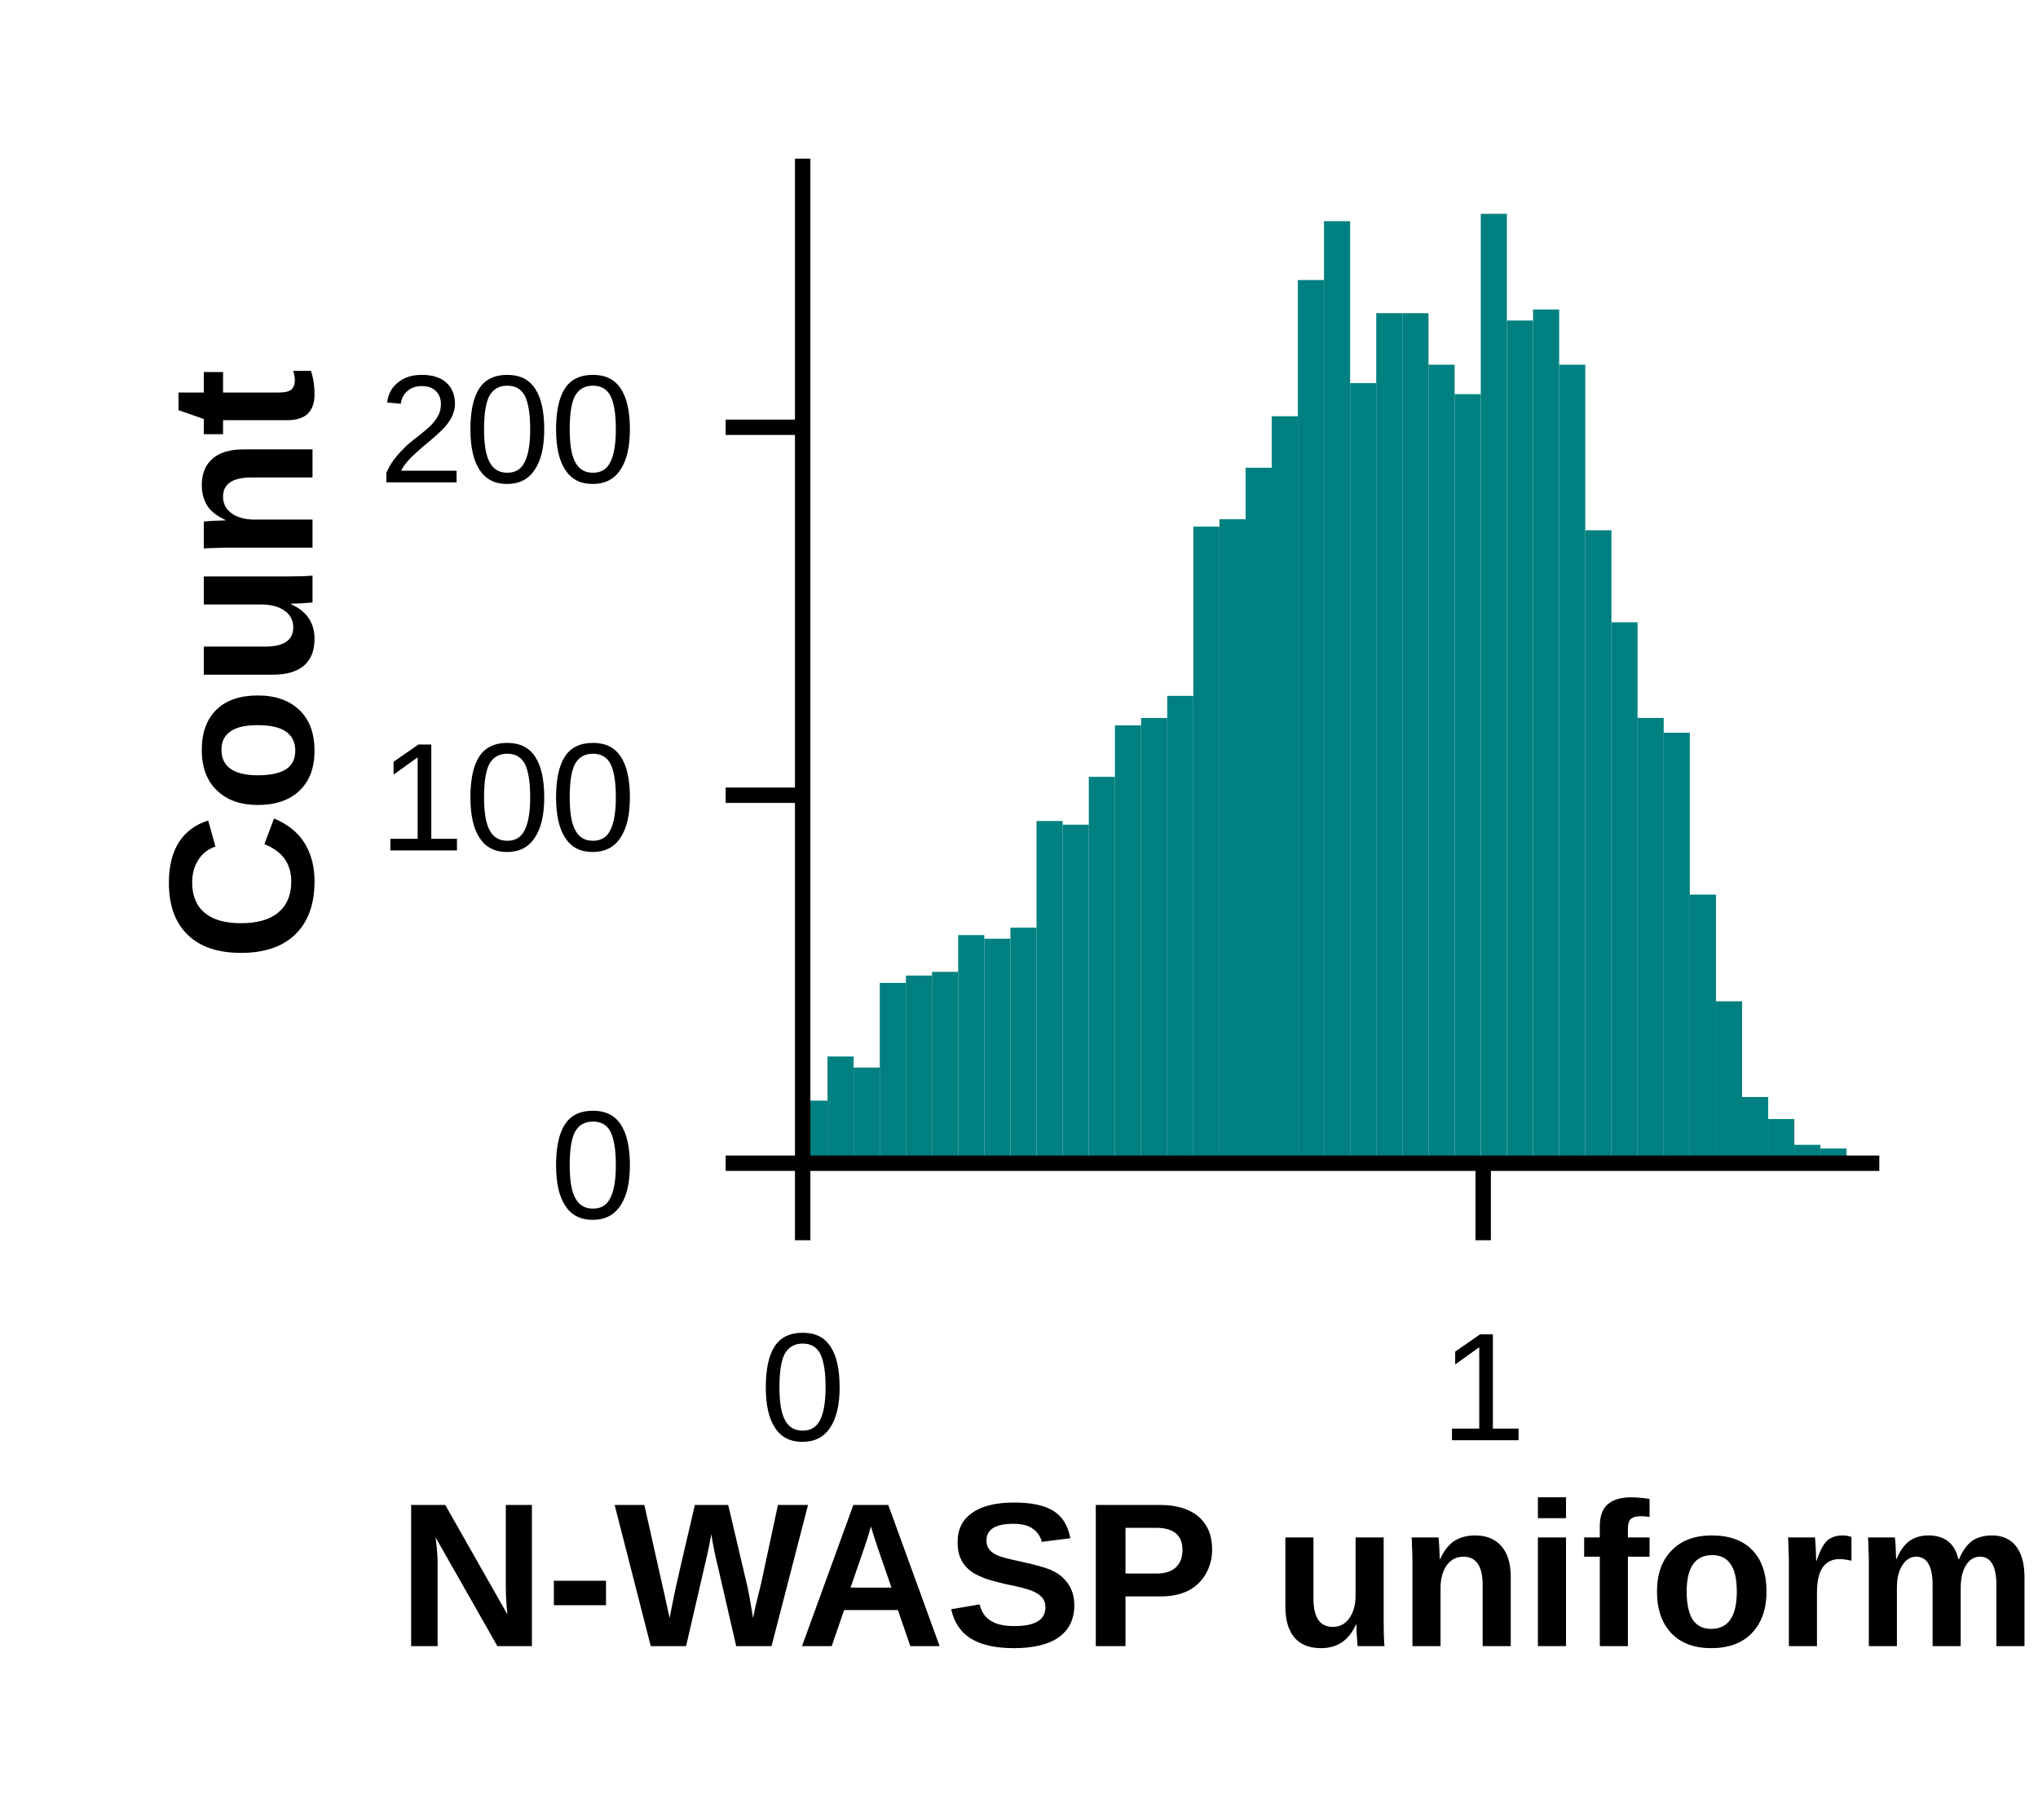
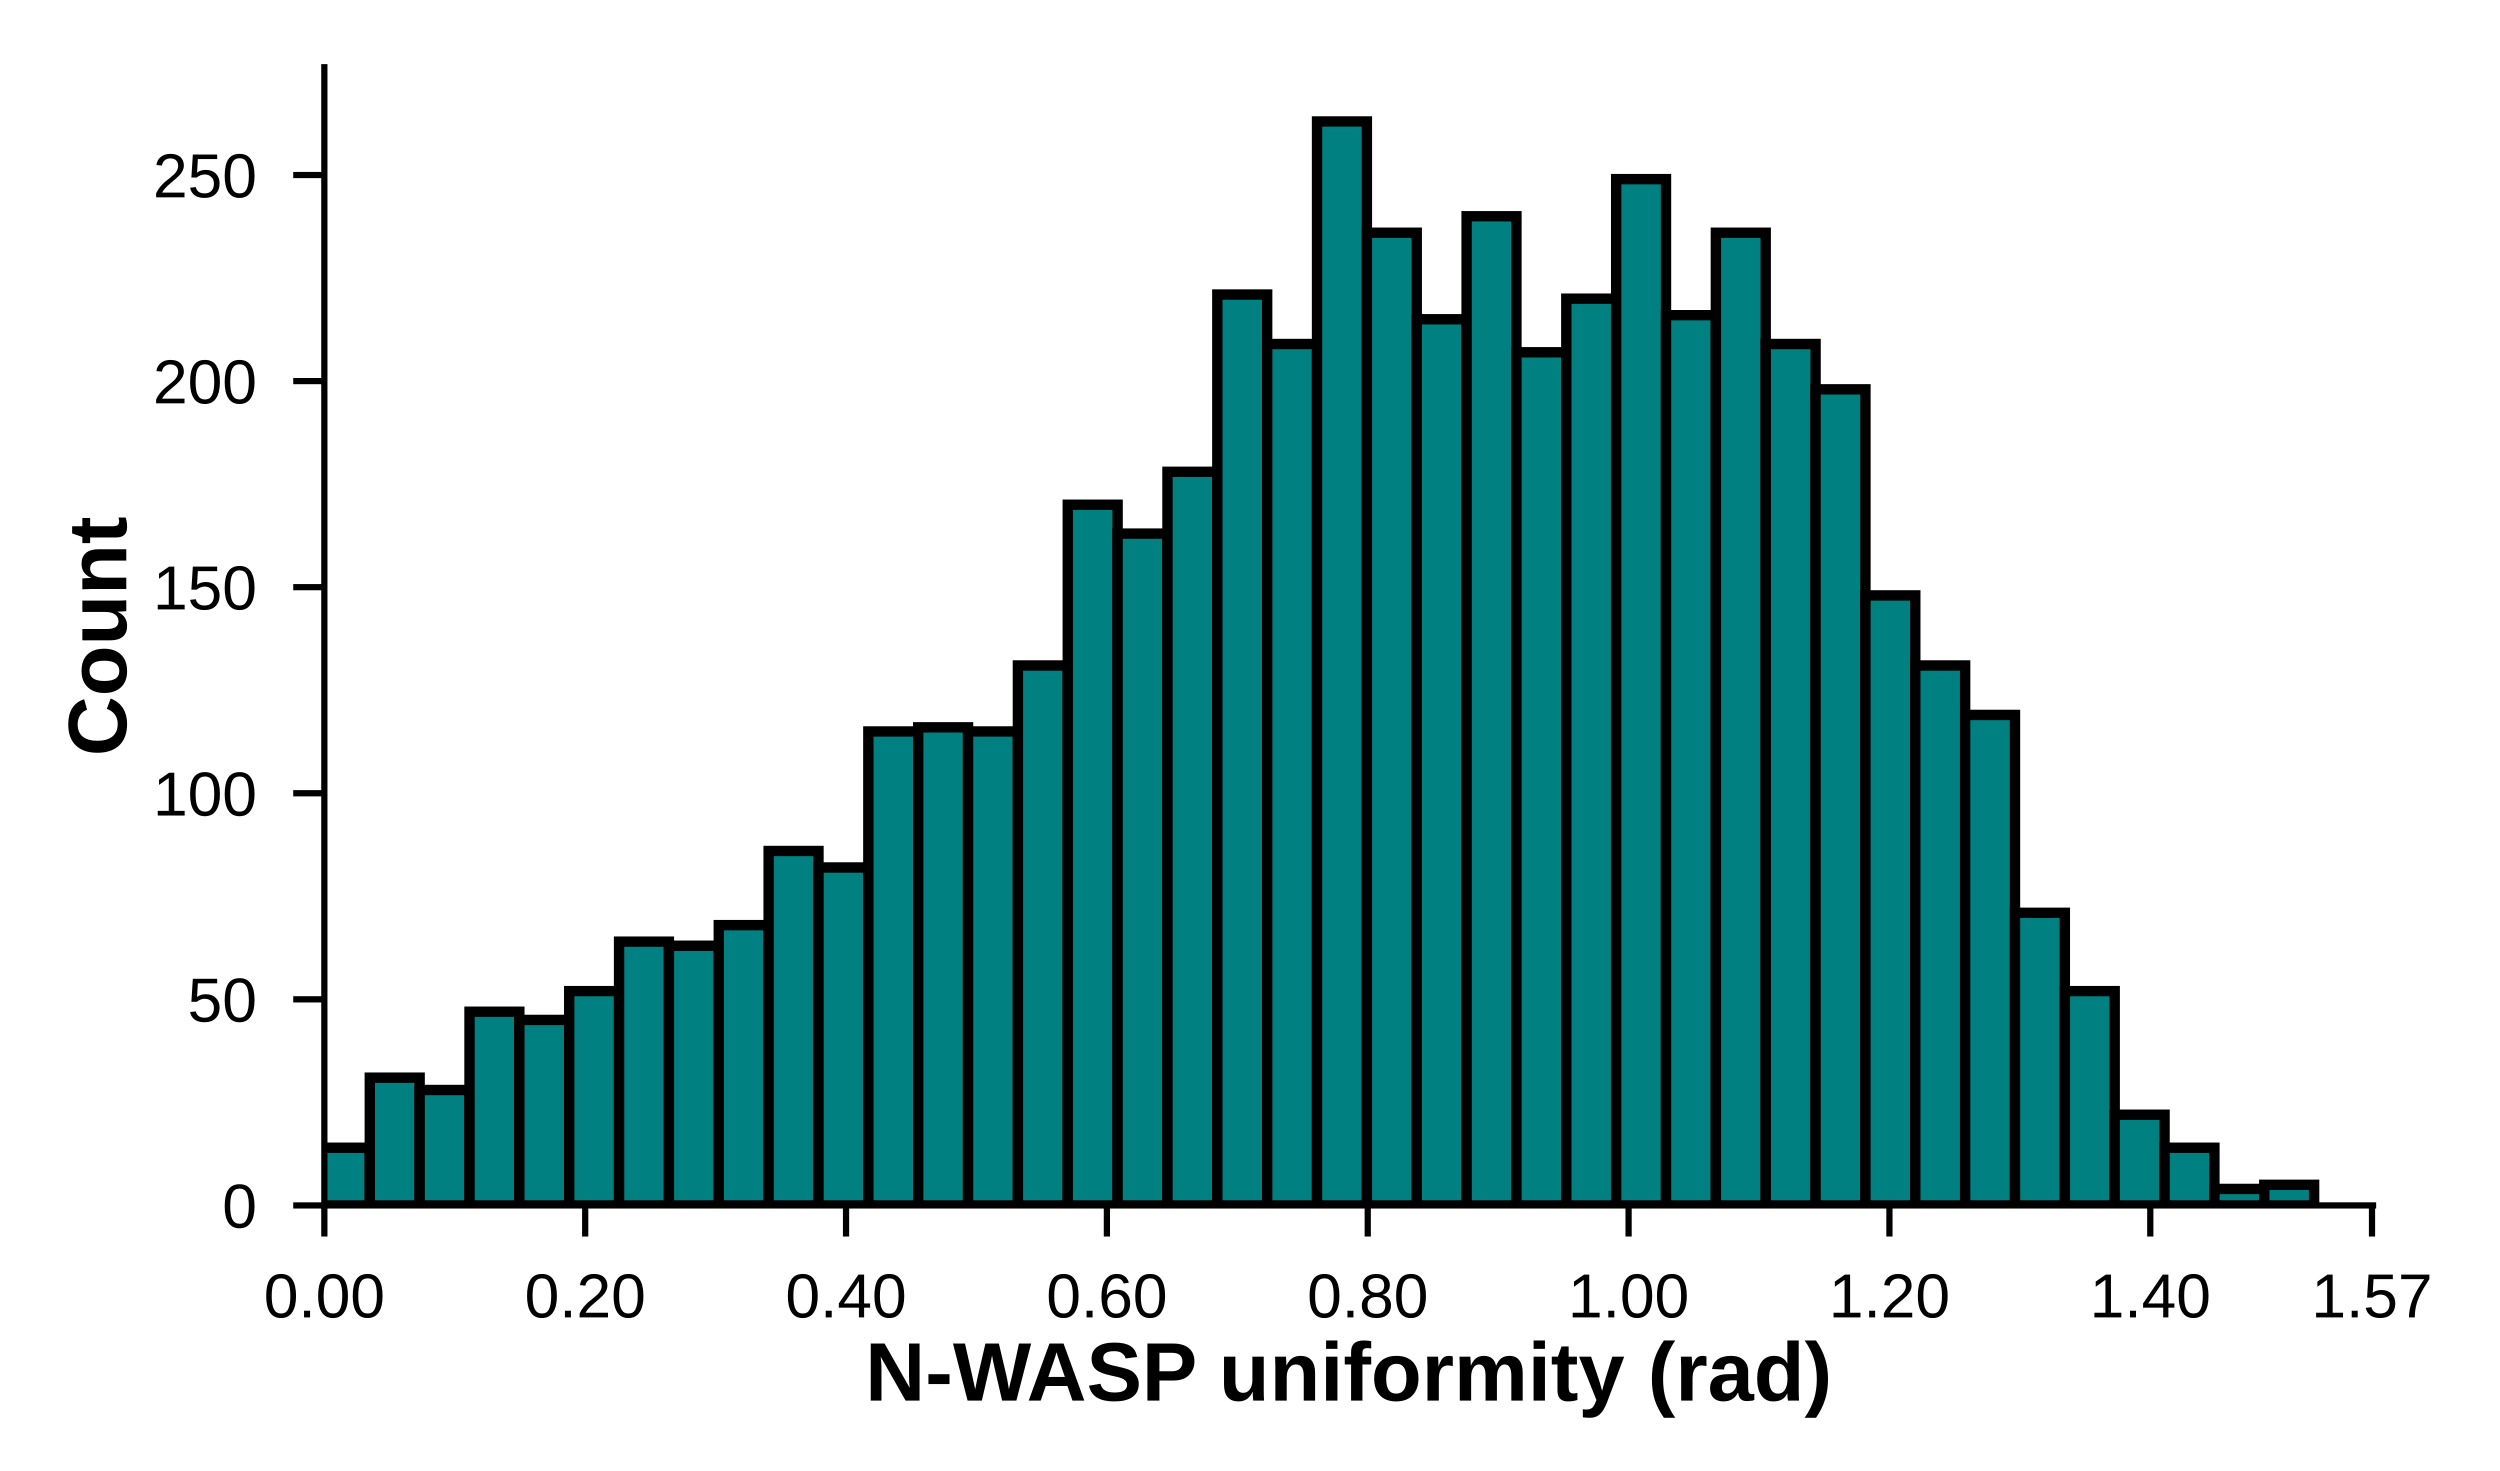
- <svg xmlns="http://www.w3.org/2000/svg" xmlns:xlink="http://www.w3.org/1999/xlink" width="79.37pt" height="70.866pt" viewBox="0 0 79.37 70.866" version="1.1">
+ <svg xmlns="http://www.w3.org/2000/svg" xmlns:xlink="http://www.w3.org/1999/xlink" width="240.945pt" height="141.732pt" viewBox="0 0 240.945 141.732" version="1.1">
  <defs>
    <style type="text/css">*{stroke-linejoin: round; stroke-linecap: butt}</style>
  </defs>
  <g id="figure_1">
    <g id="patch_1">
-       <path d="M 0 70.866  L 79.37 70.866  L 79.37 0  L 0 0  L 0 70.866  z " style="fill: none" />
+       <path d="M 0 141.732  L 240.945 141.732  L 240.945 0  L 0 0  L 0 141.732  z " style="fill: none" />
    </g>
    <g id="axes_1">
      <g id="patch_2">
-         <path d="M 31.26 45.31  L 72.89 45.31  L 72.89 6.48  L 31.26 6.48  L 31.26 45.31  z " style="fill: none" />
+         <path d="M 31.26 116.176  L 228.71 116.176  L 228.71 6.48  L 31.26 6.48  L 31.26 116.176  z " style="fill: none" />
      </g>
      <g id="patch_3">
-         <path d="M 31.21 45.31  L 32.227 45.31  L 32.227 42.873  L 31.21 42.873  z " clip-path="url(#pd96fed9184)" style="fill: #008080" />
+         <path d="M 30.835 116.176  L 35.64 116.176  L 35.64 110.615  L 30.835 110.615  z " clip-path="url(#p16ff7dfd27)" style="fill: #008080; stroke: #000000; stroke-linejoin: miter" />
      </g>
      <g id="patch_4">
-         <path d="M 32.227 45.31  L 33.245 45.31  L 33.245 41.153  L 32.227 41.153  z " clip-path="url(#pd96fed9184)" style="fill: #008080" />
+         <path d="M 35.64 116.176  L 40.445 116.176  L 40.445 103.862  L 35.64 103.862  z " clip-path="url(#p16ff7dfd27)" style="fill: #008080; stroke: #000000; stroke-linejoin: miter" />
      </g>
      <g id="patch_5">
-         <path d="M 33.245 45.31  L 34.263 45.31  L 34.263 41.583  L 33.245 41.583  z " clip-path="url(#pd96fed9184)" style="fill: #008080" />
+         <path d="M 40.445 116.176  L 45.25 116.176  L 45.25 105.053  L 40.445 105.053  z " clip-path="url(#p16ff7dfd27)" style="fill: #008080; stroke: #000000; stroke-linejoin: miter" />
      </g>
      <g id="patch_6">
-         <path d="M 34.263 45.31  L 35.28 45.31  L 35.28 38.286  L 34.263 38.286  z " clip-path="url(#pd96fed9184)" style="fill: #008080" />
+         <path d="M 45.25 116.176  L 50.054 116.176  L 50.054 97.506  L 45.25 97.506  z " clip-path="url(#p16ff7dfd27)" style="fill: #008080; stroke: #000000; stroke-linejoin: miter" />
      </g>
      <g id="patch_7">
-         <path d="M 35.28 45.31  L 36.298 45.31  L 36.298 38  L 35.28 38  z " clip-path="url(#pd96fed9184)" style="fill: #008080" />
+         <path d="M 50.054 116.176  L 54.859 116.176  L 54.859 98.301  L 50.054 98.301  z " clip-path="url(#p16ff7dfd27)" style="fill: #008080; stroke: #000000; stroke-linejoin: miter" />
      </g>
      <g id="patch_8">
-         <path d="M 36.298 45.31  L 37.316 45.31  L 37.316 37.856  L 36.298 37.856  z " clip-path="url(#pd96fed9184)" style="fill: #008080" />
+         <path d="M 54.859 116.176  L 59.664 116.176  L 59.664 95.52  L 54.859 95.52  z " clip-path="url(#p16ff7dfd27)" style="fill: #008080; stroke: #000000; stroke-linejoin: miter" />
      </g>
      <g id="patch_9">
-         <path d="M 37.316 45.31  L 38.333 45.31  L 38.333 36.423  L 37.316 36.423  z " clip-path="url(#pd96fed9184)" style="fill: #008080" />
+         <path d="M 59.664 116.176  L 64.469 116.176  L 64.469 90.753  L 59.664 90.753  z " clip-path="url(#p16ff7dfd27)" style="fill: #008080; stroke: #000000; stroke-linejoin: miter" />
      </g>
      <g id="patch_10">
-         <path d="M 38.333 45.31  L 39.351 45.31  L 39.351 36.566  L 38.333 36.566  z " clip-path="url(#pd96fed9184)" style="fill: #008080" />
+         <path d="M 64.469 116.176  L 69.274 116.176  L 69.274 91.15  L 64.469 91.15  z " clip-path="url(#p16ff7dfd27)" style="fill: #008080; stroke: #000000; stroke-linejoin: miter" />
      </g>
      <g id="patch_11">
-         <path d="M 39.351 45.31  L 40.368 45.31  L 40.368 36.136  L 39.351 36.136  z " clip-path="url(#pd96fed9184)" style="fill: #008080" />
+         <path d="M 69.274 116.176  L 74.079 116.176  L 74.079 89.164  L 69.274 89.164  z " clip-path="url(#p16ff7dfd27)" style="fill: #008080; stroke: #000000; stroke-linejoin: miter" />
      </g>
      <g id="patch_12">
-         <path d="M 40.368 45.31  L 41.386 45.31  L 41.386 31.98  L 40.368 31.98  z " clip-path="url(#pd96fed9184)" style="fill: #008080" />
+         <path d="M 74.079 116.176  L 78.884 116.176  L 78.884 82.014  L 74.079 82.014  z " clip-path="url(#p16ff7dfd27)" style="fill: #008080; stroke: #000000; stroke-linejoin: miter" />
      </g>
      <g id="patch_13">
-         <path d="M 41.386 45.31  L 42.404 45.31  L 42.404 32.123  L 41.386 32.123  z " clip-path="url(#pd96fed9184)" style="fill: #008080" />
+         <path d="M 78.884 116.176  L 83.689 116.176  L 83.689 83.603  L 78.884 83.603  z " clip-path="url(#p16ff7dfd27)" style="fill: #008080; stroke: #000000; stroke-linejoin: miter" />
      </g>
      <g id="patch_14">
-         <path d="M 42.404 45.31  L 43.421 45.31  L 43.421 30.26  L 42.404 30.26  z " clip-path="url(#pd96fed9184)" style="fill: #008080" />
+         <path d="M 83.689 116.176  L 88.494 116.176  L 88.494 70.494  L 83.689 70.494  z " clip-path="url(#p16ff7dfd27)" style="fill: #008080; stroke: #000000; stroke-linejoin: miter" />
      </g>
      <g id="patch_15">
-         <path d="M 43.421 45.31  L 44.439 45.31  L 44.439 28.253  L 43.421 28.253  z " clip-path="url(#pd96fed9184)" style="fill: #008080" />
+         <path d="M 88.494 116.176  L 93.299 116.176  L 93.299 70.097  L 88.494 70.097  z " clip-path="url(#p16ff7dfd27)" style="fill: #008080; stroke: #000000; stroke-linejoin: miter" />
      </g>
      <g id="patch_16">
-         <path d="M 44.439 45.31  L 45.457 45.31  L 45.457 27.966  L 44.439 27.966  z " clip-path="url(#pd96fed9184)" style="fill: #008080" />
+         <path d="M 93.299 116.176  L 98.103 116.176  L 98.103 70.494  L 93.299 70.494  z " clip-path="url(#p16ff7dfd27)" style="fill: #008080; stroke: #000000; stroke-linejoin: miter" />
      </g>
      <g id="patch_17">
-         <path d="M 45.457 45.31  L 46.474 45.31  L 46.474 27.106  L 45.457 27.106  z " clip-path="url(#pd96fed9184)" style="fill: #008080" />
+         <path d="M 98.103 116.176  L 102.908 116.176  L 102.908 64.138  L 98.103 64.138  z " clip-path="url(#p16ff7dfd27)" style="fill: #008080; stroke: #000000; stroke-linejoin: miter" />
      </g>
      <g id="patch_18">
-         <path d="M 46.474 45.31  L 47.492 45.31  L 47.492 20.513  L 46.474 20.513  z " clip-path="url(#pd96fed9184)" style="fill: #008080" />
+         <path d="M 102.908 116.176  L 107.713 116.176  L 107.713 48.646  L 102.908 48.646  z " clip-path="url(#p16ff7dfd27)" style="fill: #008080; stroke: #000000; stroke-linejoin: miter" />
      </g>
      <g id="patch_19">
-         <path d="M 47.492 45.31  L 48.51 45.31  L 48.51 20.226  L 47.492 20.226  z " clip-path="url(#pd96fed9184)" style="fill: #008080" />
+         <path d="M 107.713 116.176  L 112.518 116.176  L 112.518 51.427  L 107.713 51.427  z " clip-path="url(#p16ff7dfd27)" style="fill: #008080; stroke: #000000; stroke-linejoin: miter" />
      </g>
      <g id="patch_20">
-         <path d="M 48.51 45.31  L 49.527 45.31  L 49.527 18.219  L 48.51 18.219  z " clip-path="url(#pd96fed9184)" style="fill: #008080" />
+         <path d="M 112.518 116.176  L 117.323 116.176  L 117.323 45.468  L 112.518 45.468  z " clip-path="url(#p16ff7dfd27)" style="fill: #008080; stroke: #000000; stroke-linejoin: miter" />
      </g>
      <g id="patch_21">
-         <path d="M 49.527 45.31  L 50.545 45.31  L 50.545 16.213  L 49.527 16.213  z " clip-path="url(#pd96fed9184)" style="fill: #008080" />
+         <path d="M 117.323 116.176  L 122.128 116.176  L 122.128 28.387  L 117.323 28.387  z " clip-path="url(#p16ff7dfd27)" style="fill: #008080; stroke: #000000; stroke-linejoin: miter" />
      </g>
      <g id="patch_22">
-         <path d="M 50.545 45.31  L 51.563 45.31  L 51.563 10.909  L 50.545 10.909  z " clip-path="url(#pd96fed9184)" style="fill: #008080" />
+         <path d="M 122.128 116.176  L 126.933 116.176  L 126.933 33.154  L 122.128 33.154  z " clip-path="url(#p16ff7dfd27)" style="fill: #008080; stroke: #000000; stroke-linejoin: miter" />
      </g>
      <g id="patch_23">
-         <path d="M 51.563 45.31  L 52.58 45.31  L 52.58 8.616  L 51.563 8.616  z " clip-path="url(#pd96fed9184)" style="fill: #008080" />
+         <path d="M 126.933 116.176  L 131.738 116.176  L 131.738 11.704  L 126.933 11.704  z " clip-path="url(#p16ff7dfd27)" style="fill: #008080; stroke: #000000; stroke-linejoin: miter" />
      </g>
      <g id="patch_24">
-         <path d="M 52.58 45.31  L 53.598 45.31  L 53.598 14.923  L 52.58 14.923  z " clip-path="url(#pd96fed9184)" style="fill: #008080" />
+         <path d="M 131.738 116.176  L 136.543 116.176  L 136.543 22.429  L 131.738 22.429  z " clip-path="url(#p16ff7dfd27)" style="fill: #008080; stroke: #000000; stroke-linejoin: miter" />
      </g>
      <g id="patch_25">
-         <path d="M 53.598 45.31  L 54.616 45.31  L 54.616 12.199  L 53.598 12.199  z " clip-path="url(#pd96fed9184)" style="fill: #008080" />
+         <path d="M 136.543 116.176  L 141.348 116.176  L 141.348 30.771  L 136.543 30.771  z " clip-path="url(#p16ff7dfd27)" style="fill: #008080; stroke: #000000; stroke-linejoin: miter" />
      </g>
      <g id="patch_26">
-         <path d="M 54.616 45.31  L 55.633 45.31  L 55.633 12.199  L 54.616 12.199  z " clip-path="url(#pd96fed9184)" style="fill: #008080" />
+         <path d="M 141.348 116.176  L 146.152 116.176  L 146.152 20.84  L 141.348 20.84  z " clip-path="url(#p16ff7dfd27)" style="fill: #008080; stroke: #000000; stroke-linejoin: miter" />
      </g>
      <g id="patch_27">
-         <path d="M 55.633 45.31  L 56.651 45.31  L 56.651 14.206  L 55.633 14.206  z " clip-path="url(#pd96fed9184)" style="fill: #008080" />
+         <path d="M 146.152 116.176  L 150.957 116.176  L 150.957 33.949  L 146.152 33.949  z " clip-path="url(#p16ff7dfd27)" style="fill: #008080; stroke: #000000; stroke-linejoin: miter" />
      </g>
      <g id="patch_28">
-         <path d="M 56.651 45.31  L 57.669 45.31  L 57.669 15.353  L 56.651 15.353  z " clip-path="url(#pd96fed9184)" style="fill: #008080" />
+         <path d="M 150.957 116.176  L 155.762 116.176  L 155.762 28.785  L 150.957 28.785  z " clip-path="url(#p16ff7dfd27)" style="fill: #008080; stroke: #000000; stroke-linejoin: miter" />
      </g>
      <g id="patch_29">
-         <path d="M 57.669 45.31  L 58.686 45.31  L 58.686 8.329  L 57.669 8.329  z " clip-path="url(#pd96fed9184)" style="fill: #008080" />
+         <path d="M 155.762 116.176  L 160.567 116.176  L 160.567 17.265  L 155.762 17.265  z " clip-path="url(#p16ff7dfd27)" style="fill: #008080; stroke: #000000; stroke-linejoin: miter" />
      </g>
      <g id="patch_30">
-         <path d="M 58.686 45.31  L 59.704 45.31  L 59.704 12.486  L 58.686 12.486  z " clip-path="url(#pd96fed9184)" style="fill: #008080" />
+         <path d="M 160.567 116.176  L 165.372 116.176  L 165.372 30.374  L 160.567 30.374  z " clip-path="url(#p16ff7dfd27)" style="fill: #008080; stroke: #000000; stroke-linejoin: miter" />
      </g>
      <g id="patch_31">
-         <path d="M 59.704 45.31  L 60.722 45.31  L 60.722 12.056  L 59.704 12.056  z " clip-path="url(#pd96fed9184)" style="fill: #008080" />
+         <path d="M 165.372 116.176  L 170.177 116.176  L 170.177 22.429  L 165.372 22.429  z " clip-path="url(#p16ff7dfd27)" style="fill: #008080; stroke: #000000; stroke-linejoin: miter" />
      </g>
      <g id="patch_32">
-         <path d="M 60.722 45.31  L 61.739 45.31  L 61.739 14.206  L 60.722 14.206  z " clip-path="url(#pd96fed9184)" style="fill: #008080" />
+         <path d="M 170.177 116.176  L 174.982 116.176  L 174.982 33.154  L 170.177 33.154  z " clip-path="url(#p16ff7dfd27)" style="fill: #008080; stroke: #000000; stroke-linejoin: miter" />
      </g>
      <g id="patch_33">
-         <path d="M 61.739 45.31  L 62.757 45.31  L 62.757 20.656  L 61.739 20.656  z " clip-path="url(#pd96fed9184)" style="fill: #008080" />
+         <path d="M 174.982 116.176  L 179.787 116.176  L 179.787 37.524  L 174.982 37.524  z " clip-path="url(#p16ff7dfd27)" style="fill: #008080; stroke: #000000; stroke-linejoin: miter" />
      </g>
      <g id="patch_34">
-         <path d="M 62.757 45.31  L 63.775 45.31  L 63.775 24.239  L 62.757 24.239  z " clip-path="url(#pd96fed9184)" style="fill: #008080" />
+         <path d="M 179.787 116.176  L 184.592 116.176  L 184.592 57.385  L 179.787 57.385  z " clip-path="url(#p16ff7dfd27)" style="fill: #008080; stroke: #000000; stroke-linejoin: miter" />
      </g>
      <g id="patch_35">
-         <path d="M 63.775 45.31  L 64.792 45.31  L 64.792 27.966  L 63.775 27.966  z " clip-path="url(#pd96fed9184)" style="fill: #008080" />
+         <path d="M 184.592 116.176  L 189.397 116.176  L 189.397 64.138  L 184.592 64.138  z " clip-path="url(#p16ff7dfd27)" style="fill: #008080; stroke: #000000; stroke-linejoin: miter" />
      </g>
      <g id="patch_36">
-         <path d="M 64.792 45.31  L 65.81 45.31  L 65.81 28.54  L 64.792 28.54  z " clip-path="url(#pd96fed9184)" style="fill: #008080" />
+         <path d="M 189.397 116.176  L 194.201 116.176  L 194.201 68.905  L 189.397 68.905  z " clip-path="url(#p16ff7dfd27)" style="fill: #008080; stroke: #000000; stroke-linejoin: miter" />
      </g>
      <g id="patch_37">
-         <path d="M 65.81 45.31  L 66.828 45.31  L 66.828 34.846  L 65.81 34.846  z " clip-path="url(#pd96fed9184)" style="fill: #008080" />
+         <path d="M 194.201 116.176  L 199.006 116.176  L 199.006 87.972  L 194.201 87.972  z " clip-path="url(#p16ff7dfd27)" style="fill: #008080; stroke: #000000; stroke-linejoin: miter" />
      </g>
      <g id="patch_38">
-         <path d="M 66.828 45.31  L 67.845 45.31  L 67.845 39.003  L 66.828 39.003  z " clip-path="url(#pd96fed9184)" style="fill: #008080" />
+         <path d="M 199.006 116.176  L 203.811 116.176  L 203.811 95.52  L 199.006 95.52  z " clip-path="url(#p16ff7dfd27)" style="fill: #008080; stroke: #000000; stroke-linejoin: miter" />
      </g>
      <g id="patch_39">
-         <path d="M 67.845 45.31  L 68.863 45.31  L 68.863 42.73  L 67.845 42.73  z " clip-path="url(#pd96fed9184)" style="fill: #008080" />
+         <path d="M 203.811 116.176  L 208.616 116.176  L 208.616 107.437  L 203.811 107.437  z " clip-path="url(#p16ff7dfd27)" style="fill: #008080; stroke: #000000; stroke-linejoin: miter" />
      </g>
      <g id="patch_40">
-         <path d="M 68.863 45.31  L 69.881 45.31  L 69.881 43.59  L 68.863 43.59  z " clip-path="url(#pd96fed9184)" style="fill: #008080" />
+         <path d="M 208.616 116.176  L 213.421 116.176  L 213.421 110.615  L 208.616 110.615  z " clip-path="url(#p16ff7dfd27)" style="fill: #008080; stroke: #000000; stroke-linejoin: miter" />
      </g>
      <g id="patch_41">
-         <path d="M 69.881 45.31  L 70.898 45.31  L 70.898 44.593  L 69.881 44.593  z " clip-path="url(#pd96fed9184)" style="fill: #008080" />
+         <path d="M 213.421 116.176  L 218.226 116.176  L 218.226 114.587  L 213.421 114.587  z " clip-path="url(#p16ff7dfd27)" style="fill: #008080; stroke: #000000; stroke-linejoin: miter" />
      </g>
      <g id="patch_42">
-         <path d="M 70.898 45.31  L 71.916 45.31  L 71.916 44.737  L 70.898 44.737  z " clip-path="url(#pd96fed9184)" style="fill: #008080" />
+         <path d="M 218.226 116.176  L 223.031 116.176  L 223.031 114.19  L 218.226 114.19  z " clip-path="url(#p16ff7dfd27)" style="fill: #008080; stroke: #000000; stroke-linejoin: miter" />
      </g>
      <g id="matplotlib.axis_1">
        <g id="xtick_1">
          <g id="line2d_1">
            <defs>
-               <path id="mf18e25ad04" d="M 0 0  L 0 3  " style="stroke: #000000; stroke-width: 0.6" />
+               <path id="me79e448ce5" d="M 0 0  L 0 3  " style="stroke: #000000; stroke-width: 0.6" />
            </defs>
            <g>
-               <use xlink:href="#mf18e25ad04" x="31.26" y="45.31" style="stroke: #000000; stroke-width: 0.6" />
+               <use xlink:href="#me79e448ce5" x="31.26" y="116.176" style="stroke: #000000; stroke-width: 0.6" />
            </g>
          </g>
          <g id="text_1">
-             <text style="font-size: 6px; font-family: 'Arial'; text-anchor: middle" x="31.26" y="56.105" transform="rotate(-0 31.26 56.10458)">0</text>
+             <text style="font-size: 6px; font-family: 'Arial'; text-anchor: middle" x="31.26" y="126.971" transform="rotate(-0 31.26 126.9707)">0.00</text>
          </g>
        </g>
        <g id="xtick_2">
          <g id="line2d_2">
            <g>
-               <use xlink:href="#mf18e25ad04" x="57.763" y="45.31" style="stroke: #000000; stroke-width: 0.6" />
+               <use xlink:href="#me79e448ce5" x="56.4" y="116.176" style="stroke: #000000; stroke-width: 0.6" />
            </g>
          </g>
          <g id="text_2">
-             <text style="font-size: 6px; font-family: 'Arial'; text-anchor: middle" x="57.763" y="56.105" transform="rotate(-0 57.76253 56.10458)">1</text>
-           </g>
-         </g>
-         <g id="text_3">
-           <text style="font-weight: 700; font-size: 8px; font-family: 'Arial'; text-anchor: middle" x="52.075" y="64.121" transform="rotate(-0 52.07504 64.12083)">N-WASP uniformity</text>
+             <text style="font-size: 6px; font-family: 'Arial'; text-anchor: middle" x="56.4" y="126.971" transform="rotate(-0 56.40006 126.9707)">0.20</text>
+           </g>
+         </g>
+         <g id="xtick_3">
+           <g id="line2d_3">
+             <g>
+               <use xlink:href="#me79e448ce5" x="81.54" y="116.176" style="stroke: #000000; stroke-width: 0.6" />
+             </g>
+           </g>
+           <g id="text_3">
+             <text style="font-size: 6px; font-family: 'Arial'; text-anchor: middle" x="81.54" y="126.971" transform="rotate(-0 81.54011 126.9707)">0.40</text>
+           </g>
+         </g>
+         <g id="xtick_4">
+           <g id="line2d_4">
+             <g>
+               <use xlink:href="#me79e448ce5" x="106.68" y="116.176" style="stroke: #000000; stroke-width: 0.6" />
+             </g>
+           </g>
+           <g id="text_4">
+             <text style="font-size: 6px; font-family: 'Arial'; text-anchor: middle" x="106.68" y="126.971" transform="rotate(-0 106.6802 126.9707)">0.60</text>
+           </g>
+         </g>
+         <g id="xtick_5">
+           <g id="line2d_5">
+             <g>
+               <use xlink:href="#me79e448ce5" x="131.82" y="116.176" style="stroke: #000000; stroke-width: 0.6" />
+             </g>
+           </g>
+           <g id="text_5">
+             <text style="font-size: 6px; font-family: 'Arial'; text-anchor: middle" x="131.82" y="126.971" transform="rotate(-0 131.8202 126.9707)">0.80</text>
+           </g>
+         </g>
+         <g id="xtick_6">
+           <g id="line2d_6">
+             <g>
+               <use xlink:href="#me79e448ce5" x="156.96" y="116.176" style="stroke: #000000; stroke-width: 0.6" />
+             </g>
+           </g>
+           <g id="text_6">
+             <text style="font-size: 6px; font-family: 'Arial'; text-anchor: middle" x="156.96" y="126.971" transform="rotate(-0 156.9603 126.9707)">1.00</text>
+           </g>
+         </g>
+         <g id="xtick_7">
+           <g id="line2d_7">
+             <g>
+               <use xlink:href="#me79e448ce5" x="182.1" y="116.176" style="stroke: #000000; stroke-width: 0.6" />
+             </g>
+           </g>
+           <g id="text_7">
+             <text style="font-size: 6px; font-family: 'Arial'; text-anchor: middle" x="182.1" y="126.971" transform="rotate(-0 182.1003 126.9707)">1.20</text>
+           </g>
+         </g>
+         <g id="xtick_8">
+           <g id="line2d_8">
+             <g>
+               <use xlink:href="#me79e448ce5" x="207.24" y="116.176" style="stroke: #000000; stroke-width: 0.6" />
+             </g>
+           </g>
+           <g id="text_8">
+             <text style="font-size: 6px; font-family: 'Arial'; text-anchor: middle" x="207.24" y="126.971" transform="rotate(-0 207.2404 126.9707)">1.40</text>
+           </g>
+         </g>
+         <g id="xtick_9">
+           <g id="line2d_9">
+             <g>
+               <use xlink:href="#me79e448ce5" x="228.609" y="116.176" style="stroke: #000000; stroke-width: 0.6" />
+             </g>
+           </g>
+           <g id="text_9">
+             <text style="font-size: 6px; font-family: 'Arial'; text-anchor: middle" x="228.609" y="126.971" transform="rotate(-0 228.6094 126.9707)">1.57</text>
+           </g>
+         </g>
+         <g id="text_10">
+           <text style="font-weight: 700; font-size: 8px; font-family: 'Arial'; text-anchor: middle" x="129.985" y="134.987" transform="rotate(-0 129.9848 134.987)">N-WASP uniformity (rad)</text>
        </g>
      </g>
      <g id="matplotlib.axis_2">
        <g id="ytick_1">
-           <g id="line2d_3">
+           <g id="line2d_10">
            <defs>
-               <path id="m554aa64797" d="M 0 0  L -3 0  " style="stroke: #000000; stroke-width: 0.6" />
+               <path id="m0c5f154e19" d="M 0 0  L -3 0  " style="stroke: #000000; stroke-width: 0.6" />
            </defs>
            <g>
-               <use xlink:href="#m554aa64797" x="31.26" y="45.31" style="stroke: #000000; stroke-width: 0.6" />
-             </g>
-           </g>
-           <g id="text_4">
-             <text style="font-size: 6px; font-family: 'Arial'; text-anchor: end" x="24.76" y="47.457" transform="rotate(-0 24.76 47.45723)">0</text>
+               <use xlink:href="#m0c5f154e19" x="31.26" y="116.176" style="stroke: #000000; stroke-width: 0.6" />
+             </g>
+           </g>
+           <g id="text_11">
+             <text style="font-size: 6px; font-family: 'Arial'; text-anchor: end" x="24.76" y="118.323" transform="rotate(-0 24.76 118.3234)">0</text>
          </g>
        </g>
        <g id="ytick_2">
-           <g id="line2d_4">
-             <g>
-               <use xlink:href="#m554aa64797" x="31.26" y="30.976" style="stroke: #000000; stroke-width: 0.6" />
-             </g>
-           </g>
-           <g id="text_5">
-             <text style="font-size: 6px; font-family: 'Arial'; text-anchor: end" x="24.76" y="33.124" transform="rotate(-0 24.76 33.12357)">100</text>
+           <g id="line2d_11">
+             <g>
+               <use xlink:href="#m0c5f154e19" x="31.26" y="96.314" style="stroke: #000000; stroke-width: 0.6" />
+             </g>
+           </g>
+           <g id="text_12">
+             <text style="font-size: 6px; font-family: 'Arial'; text-anchor: end" x="24.76" y="98.462" transform="rotate(-0 24.76 98.4617)">50</text>
          </g>
        </g>
        <g id="ytick_3">
-           <g id="line2d_5">
-             <g>
-               <use xlink:href="#m554aa64797" x="31.26" y="16.643" style="stroke: #000000; stroke-width: 0.6" />
-             </g>
-           </g>
-           <g id="text_6">
-             <text style="font-size: 6px; font-family: 'Arial'; text-anchor: end" x="24.76" y="18.79" transform="rotate(-0 24.76 18.78991)">200</text>
-           </g>
-         </g>
-         <g id="text_7">
-           <text style="font-weight: 700; font-size: 8px; font-family: 'Arial'; text-anchor: middle" x="12.172" y="25.895" transform="rotate(-90 12.17156 25.89495)">Count</text>
+           <g id="line2d_12">
+             <g>
+               <use xlink:href="#m0c5f154e19" x="31.26" y="76.453" style="stroke: #000000; stroke-width: 0.6" />
+             </g>
+           </g>
+           <g id="text_13">
+             <text style="font-size: 6px; font-family: 'Arial'; text-anchor: end" x="24.76" y="78.6" transform="rotate(-0 24.76 78.60003)">100</text>
+           </g>
+         </g>
+         <g id="ytick_4">
+           <g id="line2d_13">
+             <g>
+               <use xlink:href="#m0c5f154e19" x="31.26" y="56.591" style="stroke: #000000; stroke-width: 0.6" />
+             </g>
+           </g>
+           <g id="text_14">
+             <text style="font-size: 6px; font-family: 'Arial'; text-anchor: end" x="24.76" y="58.738" transform="rotate(-0 24.76 58.73835)">150</text>
+           </g>
+         </g>
+         <g id="ytick_5">
+           <g id="line2d_14">
+             <g>
+               <use xlink:href="#m0c5f154e19" x="31.26" y="36.729" style="stroke: #000000; stroke-width: 0.6" />
+             </g>
+           </g>
+           <g id="text_15">
+             <text style="font-size: 6px; font-family: 'Arial'; text-anchor: end" x="24.76" y="38.877" transform="rotate(-0 24.76 38.87667)">200</text>
+           </g>
+         </g>
+         <g id="ytick_6">
+           <g id="line2d_15">
+             <g>
+               <use xlink:href="#m0c5f154e19" x="31.26" y="16.868" style="stroke: #000000; stroke-width: 0.6" />
+             </g>
+           </g>
+           <g id="text_16">
+             <text style="font-size: 6px; font-family: 'Arial'; text-anchor: end" x="24.76" y="19.015" transform="rotate(-0 24.76 19.015)">250</text>
+           </g>
+         </g>
+         <g id="text_17">
+           <text style="font-weight: 700; font-size: 8px; font-family: 'Arial'; text-anchor: middle" x="12.172" y="61.328" transform="rotate(-90 12.17156 61.32802)">Count</text>
        </g>
      </g>
      <g id="patch_43">
-         <path d="M 31.26 45.31  L 31.26 6.48  " style="fill: none; stroke: #000000; stroke-width: 0.6; stroke-linejoin: miter; stroke-linecap: square" />
+         <path d="M 31.26 116.176  L 31.26 6.48  " style="fill: none; stroke: #000000; stroke-width: 0.6; stroke-linejoin: miter; stroke-linecap: square" />
      </g>
      <g id="patch_44">
-         <path d="M 31.26 45.31  L 72.89 45.31  " style="fill: none; stroke: #000000; stroke-width: 0.6; stroke-linejoin: miter; stroke-linecap: square" />
+         <path d="M 31.26 116.176  L 228.71 116.176  " style="fill: none; stroke: #000000; stroke-width: 0.6; stroke-linejoin: miter; stroke-linecap: square" />
      </g>
    </g>
  </g>
  <defs>
-     <clipPath id="pd96fed9184">
-       <rect x="31.26" y="6.48" width="41.63" height="38.83" />
+     <clipPath id="p16ff7dfd27">
+       <rect x="31.26" y="6.48" width="197.45" height="109.696" />
    </clipPath>
  </defs>
</svg>
